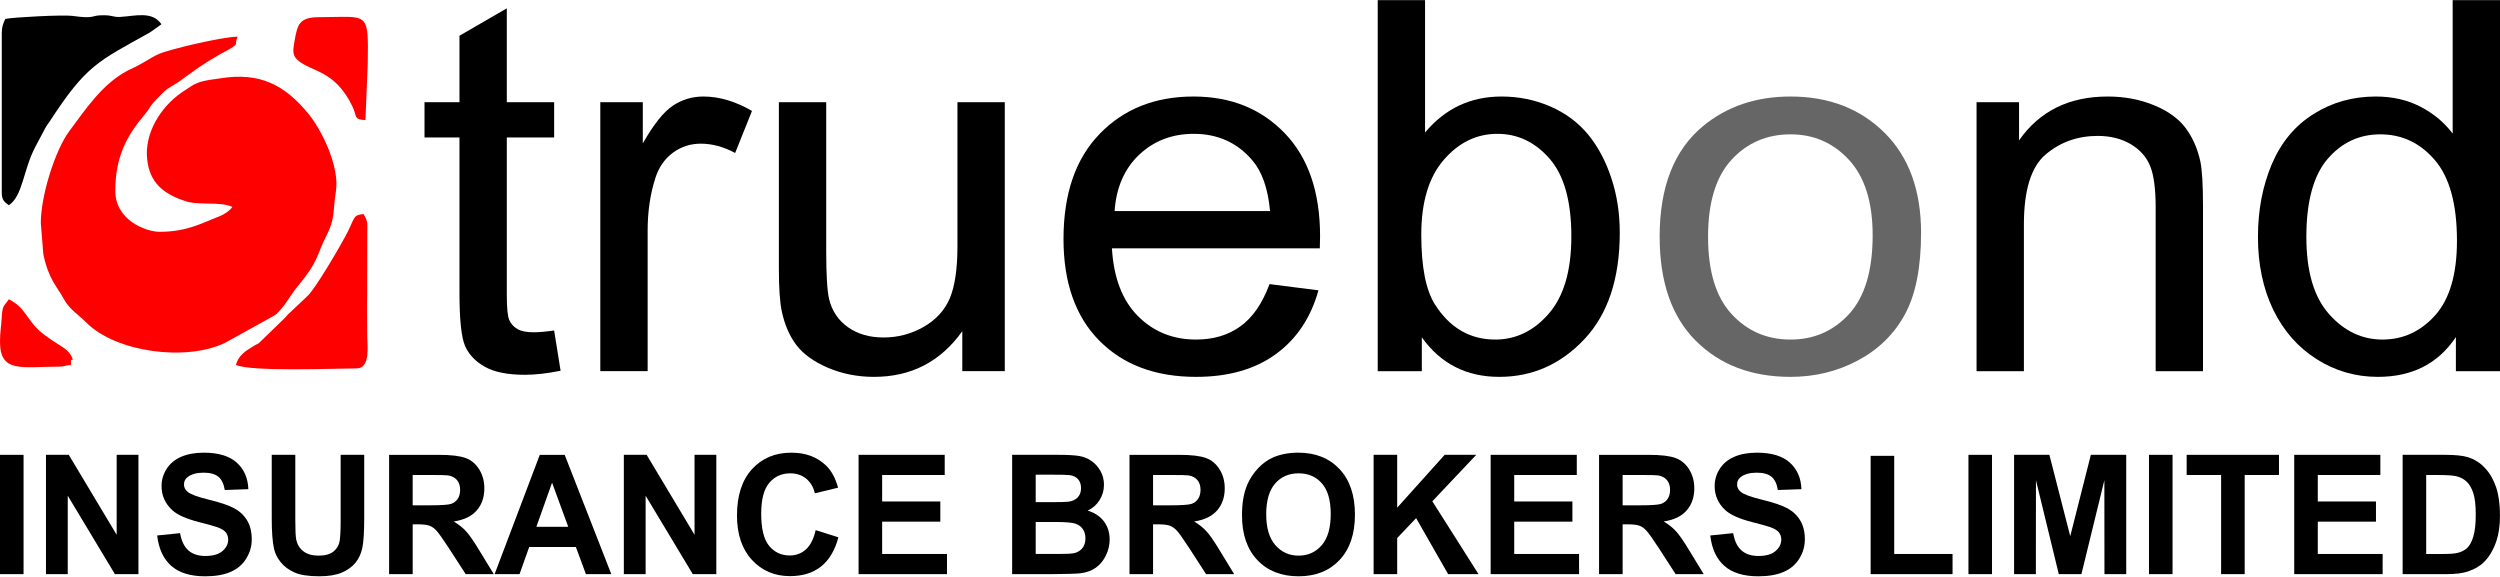
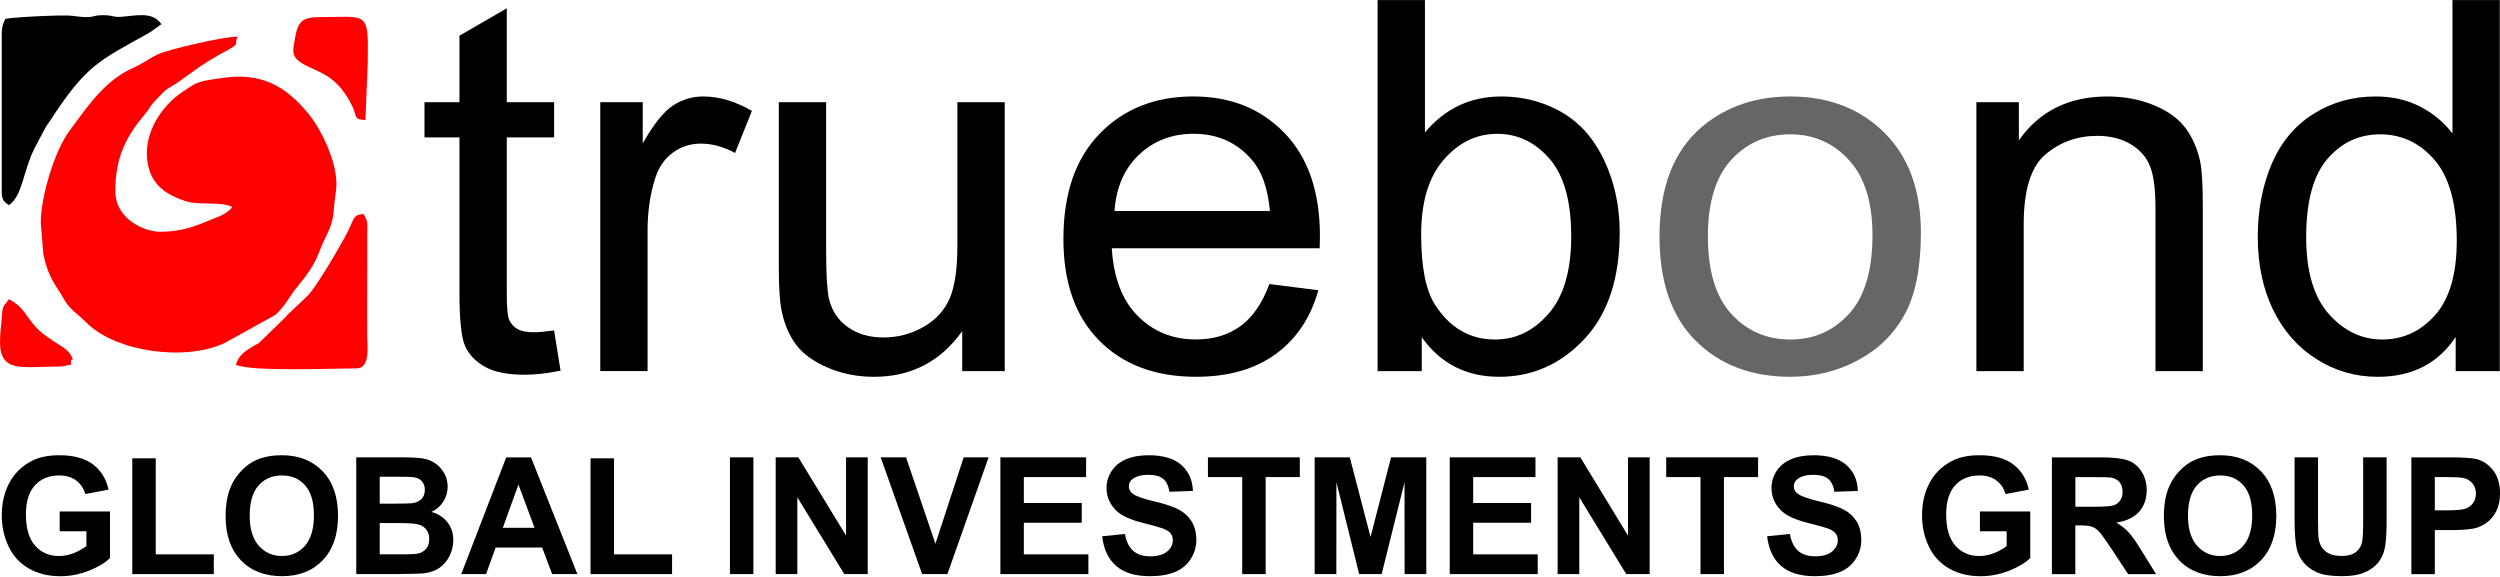
- <svg xmlns="http://www.w3.org/2000/svg" xml:space="preserve" width="4.697in" height="1.083in" version="1.1" style="shape-rendering:geometricPrecision; text-rendering:geometricPrecision; image-rendering:optimizeQuality; fill-rule:evenodd; clip-rule:evenodd" viewBox="0 0 4689.49 1080.76">
+ <svg xmlns="http://www.w3.org/2000/svg" xml:space="preserve" width="4.698in" height="1.083in" version="1.1" style="shape-rendering:geometricPrecision; text-rendering:geometricPrecision; image-rendering:optimizeQuality; fill-rule:evenodd; clip-rule:evenodd" viewBox="0 0 1026.18 236.48">
  <defs>
    <style type="text/css">
   
    .fil0 {fill:red}
    .fil1 {fill:black}
    .fil3 {fill:#666666;fill-rule:nonzero}
    .fil2 {fill:black;fill-rule:nonzero}
   
  </style>
  </defs>
  <g id="Layer_x0020_1">
-     <path class="fil0" d="M76.54 417.94l4.71 58.51c9.94,47.77 25.97,60.99 37.41,82.38 11.62,21.72 26.47,29.14 43.58,46.28 55.11,55.22 186.12,72.93 259.3,38.03l94.23 -52.19c6.65,-4.46 18.7,-19.89 23.16,-26.76 7.6,-11.7 11.85,-18.02 20.89,-29.02 38.99,-47.41 32.92,-54.75 52.7,-93.72 16.49,-32.5 11.39,-43.46 17.53,-82.45 7.5,-47.58 -27.48,-116.22 -50.5,-144.58 -46.11,-56.79 -93.15,-79.24 -165.42,-67.87 -22.39,3.53 -40.55,4.25 -57.23,15.98 -6.65,4.68 -9.34,5.94 -16.04,10.59 -39.45,27.39 -70,76 -64.87,124.98 4.68,44.61 30.41,65.17 71.21,78.77 26.62,8.87 65.98,0.2 88.72,11.11 -5.3,7.23 -14.9,13.99 -25.32,17.94 -31.64,12 -59.21,28.64 -111.11,28.64 -26.56,0 -83.19,-22.37 -83.19,-76.54 0,-62.78 20.19,-102.19 55.59,-144.07 13.12,-15.52 3.88,-10.1 28.4,-34.83 6.38,-6.44 8.74,-9.54 15.96,-13.99l18.46 -11.48c33.91,-24.47 42.26,-31.54 77.77,-52.01 5.8,-3.34 15.35,-7.94 21.43,-11.85 15.49,-9.95 4.23,-5.09 12,-21.28 -27.54,0 -126.94,23.41 -147.42,32.28 -12.43,5.38 -16.92,9.13 -27.92,15.34 -5.44,3.07 -9.97,5.54 -15.03,8.26 -6.3,3.38 -9.92,4.49 -15.75,7.55 -48.51,25.48 -79.58,73.36 -109.55,113.4 -27.16,36.29 -53.7,121.95 -53.7,172.58z" />
-     <path class="fil1" d="M9.98 35.26c-3.86,8.05 -6.66,14.56 -6.66,26.62l0 299.49c0,13.54 5.25,17.9 13.31,23.29 26.01,-17.42 26.72,-64.8 48.73,-107.67l19.57 -37c3.12,-5.66 4.76,-7.02 7.98,-11.98 68.93,-106.36 91.15,-113.08 186.39,-166.34 6.54,-3.66 16.29,-11.59 23.51,-16.42 -16.97,-25.34 -49.25,-15.41 -77.04,-13.78 -13.46,0.79 -13.39,-2.77 -29.47,-3.1 -28.89,-0.57 -14.26,7.61 -60.79,1.15 -16.71,-2.32 -111.88,2.56 -125.54,5.75z" />
-     <path class="fil0" d="M442.58 684.16c27.62,13.25 185.53,6.65 226.28,6.65 26.51,0 19.98,-42.84 19.97,-59.9 -0.02,-26.5 -0.57,-53.62 -0.09,-80.04l0.18 -113.05c0.19,-22.5 1.19,-21.52 -6.74,-36.51 -19.46,1.62 -16.47,6.1 -29.95,33.28 -10.2,20.57 -60.77,107.64 -75.72,120.61l-32.46 30.77c-5.65,5.55 -2.79,1.72 -8.1,8.54l-50.67 49.16c-5.03,2.83 -5.05,2.41 -10.77,5.86 -14.69,8.85 -27.3,17.31 -31.92,34.63z" />
-     <path class="fil0" d="M685.5 224.94l4.34 -106.98c1.46,-99.8 0.81,-86.02 -90.86,-86.02 -38.29,0 -41.17,13.96 -46.8,46.63 -2.42,14 -4.34,24.78 6.14,33.92 26.63,23.22 69.1,17.56 102.8,86.92 8.77,18.05 1.88,25.03 24.38,25.54z" />
-     <path class="fil0" d="M-0 640.9c0,59.19 41.33,46.59 109.81,46.59 11.47,0 12.88,-2.46 23.29,-3.33 0,-17.6 0.02,-4.96 3.33,-9.98 -3.77,-14.09 -15.67,-21.55 -27.64,-28.93 -9.74,-6 -27.29,-17.85 -34.88,-25.02 -26.24,-24.82 -25.89,-42.58 -57.28,-59.19 -9.04,13.49 -12.04,10.2 -13.3,33.29 -0.98,18.07 -3.34,27.38 -3.34,46.57z" />
-     <path class="fil2" d="M1039.45 619.68l12.11 75.49c-24.89,5.02 -47.25,7.61 -66.76,7.61 -32.12,0 -57,-4.86 -74.83,-14.74 -17.66,-9.88 -30.1,-22.68 -37.33,-38.72 -7.23,-16.04 -10.76,-49.74 -10.76,-101.09l0 -290.64 -65.58 0 0 -66.1 65.58 0 0 -124.75 88.79 -51.36 0 176.1 88.79 0 0 66.1 -88.79 0 0 295.5c0,24.46 1.51,40.18 4.7,47.14 3.03,6.97 8.07,12.47 15.14,16.69 7.06,4.05 17.15,6.15 30.27,6.15 9.76,0 22.7,-1.13 38.68,-3.4z" />
-     <path id="_1" class="fil2" d="M1126.05 695.98l0 -504.49 79.71 0 0 77.28c20.34,-35.81 39.18,-59.46 56.5,-70.8 17.32,-11.5 36.32,-17.18 57.01,-17.18 29.93,0 60.37,9.08 91.31,27.06l-31.61 78.9c-21.53,-11.67 -43.05,-17.5 -64.57,-17.5 -19.34,0 -36.66,5.67 -51.96,16.85 -15.3,11.18 -26.23,26.73 -32.79,46.66 -9.92,30.3 -14.8,63.51 -14.8,99.63l0 263.58 -88.79 0z" />
-     <path id="_2" class="fil2" d="M1805.07 695.98l0 -75.01c-40.69,57.19 -95.85,85.7 -165.64,85.7 -30.77,0 -59.53,-5.67 -86.26,-17.01 -26.74,-11.5 -46.58,-25.76 -59.53,-42.93 -12.95,-17.33 -22.03,-38.4 -27.25,-63.35 -3.53,-16.85 -5.38,-43.42 -5.38,-79.71l0 -312.19 88.79 0 0 279.14c0,44.55 1.85,74.69 5.38,90.08 5.55,22.52 17.32,40.01 35.48,52.81 17.99,12.8 40.19,19.28 66.76,19.28 26.57,0 51.46,-6.48 74.66,-19.6 23.21,-13.12 39.68,-31.1 49.44,-53.63 9.59,-22.52 14.46,-55.41 14.46,-98.34l0 -269.74 88.79 0 0 504.49 -79.71 0z" />
-     <path id="_3" class="fil2" d="M2381.35 532.68l91.81 11.66c-14.29,51.36 -41.03,91.37 -80.04,119.73 -39.01,28.35 -88.79,42.6 -149.49,42.6 -76.35,0 -136.88,-22.68 -181.62,-68.04 -44.73,-45.2 -67.09,-108.87 -67.09,-190.68 0,-84.57 22.53,-150.34 67.77,-197 45.23,-46.82 103.92,-70.15 176.06,-70.15 69.79,0 126.79,22.84 171.02,68.69 44.22,45.85 66.42,110.32 66.42,193.44 0,5.02 -0.17,12.64 -0.5,22.68l-389.96 0c3.36,55.24 19.51,97.69 48.77,127.01 29.09,29.32 65.58,44.07 109.14,44.07 32.45,0 60.2,-8.27 83.07,-24.79 23.04,-16.52 41.2,-42.93 54.65,-79.22zm-290.58 -137.06l291.59 0c-3.87,-42.45 -15.14,-74.2 -33.47,-95.42 -28.08,-32.89 -64.74,-49.41 -109.64,-49.41 -40.69,0 -74.83,13.12 -102.58,39.37 -27.58,26.24 -42.88,61.4 -45.91,105.47z" />
-     <path id="_4" class="fil2" d="M2667.05 695.98l-82.73 0 0 -695.98 88.79 0 0 248.36c37.5,-45.04 85.26,-67.56 143.44,-67.56 32.12,0 62.72,6.16 91.48,18.63 28.75,12.47 52.29,30.13 70.96,52.65 18.5,22.68 33.13,49.9 43.55,81.81 10.6,31.75 15.81,65.94 15.81,102.23 0,86.19 -22.2,152.93 -66.43,199.92 -44.39,47.14 -97.53,70.63 -159.58,70.63 -61.71,0 -110.14,-24.78 -145.29,-74.2l0 63.51zm-1.01 -255.97c0,60.27 8.58,103.85 25.56,130.74 27.91,43.91 65.58,65.94 113.17,65.94 38.84,0 72.31,-16.2 100.39,-48.6 28.25,-32.4 42.37,-80.68 42.37,-144.84 0,-65.77 -13.45,-114.22 -40.53,-145.48 -27.07,-31.27 -59.86,-46.98 -98.2,-46.98 -38.84,0 -72.31,16.2 -100.39,48.6 -28.25,32.4 -42.38,79.22 -42.38,140.62z" />
-     <path id="_5" class="fil2" d="M3707.61 695.98l0 -504.49 79.71 0 0 71.61c38.34,-54.92 93.83,-82.3 166.31,-82.3 31.62,0 60.54,5.51 86.94,16.37 26.4,10.85 46.24,25.27 59.36,42.93 13.12,17.66 22.37,38.72 27.58,63.02 3.2,15.88 4.88,43.58 4.88,83.11l0 309.76 -88.79 0 0 -306.52c0,-34.83 -3.36,-60.91 -10.26,-78.08 -6.89,-17.18 -19.17,-30.94 -36.65,-41.32 -17.49,-10.2 -38.17,-15.39 -61.71,-15.39 -37.67,0 -70.13,11.5 -97.53,34.67 -27.41,23 -41.03,66.91 -41.03,131.39l0 275.25 -88.79 0z" />
-     <path id="_6" class="fil2" d="M4606.75 695.98l0 -63.99c-33.13,49.74 -81.89,74.68 -146.3,74.68 -41.7,0 -80.04,-11.01 -114.85,-33.21 -34.98,-22.03 -62.05,-52.97 -81.39,-92.5 -19.17,-39.69 -28.76,-85.22 -28.76,-136.73 0,-50.22 8.75,-95.75 26.07,-136.74 17.49,-40.82 43.55,-72.26 78.36,-93.96 34.64,-21.87 73.65,-32.73 116.53,-32.73 31.61,0 59.69,6.48 84.25,19.28 24.55,12.8 44.56,29.65 60.04,50.22l0 -250.3 88.79 0 0 695.98 -82.73 0zm-280.49 -251.6c0,64.48 14.13,112.6 42.55,144.51 28.25,31.91 61.71,47.79 100.22,47.79 38.84,0 71.8,-15.23 99.04,-45.69 27.07,-30.46 40.69,-76.96 40.69,-139.49 0,-68.69 -13.79,-119.24 -41.54,-151.48 -27.58,-32.24 -61.71,-48.28 -102.24,-48.28 -39.52,0 -72.48,15.39 -99.04,46.33 -26.4,30.94 -39.68,79.71 -39.68,146.3z" />
-     <path id="_7" class="fil3" d="M3113.17 443.74c0,-93.15 26.91,-162.17 80.89,-207.05 44.9,-37.26 99.89,-55.89 164.63,-55.89 71.8,0 130.66,22.68 176.4,68.05 45.57,45.2 68.44,107.9 68.44,187.76 0,64.8 -10.09,115.67 -30.26,152.77 -20.18,37.1 -49.61,65.94 -88.29,86.51 -38.51,20.58 -80.71,30.78 -126.29,30.78 -73.32,0 -132.51,-22.52 -177.74,-67.72 -45.23,-45.2 -67.77,-110.33 -67.77,-195.22zm90.81 0.16c0,64.48 14.63,112.76 43.89,144.67 29.43,32.08 66.26,48.12 110.82,48.12 44.06,0 80.72,-16.04 110.14,-48.28 29.26,-32.24 43.89,-81.33 43.89,-147.27 0,-62.21 -14.79,-109.35 -44.22,-141.27 -29.43,-32.08 -66.09,-48.12 -109.81,-48.12 -44.56,0 -81.39,15.87 -110.82,47.79 -29.26,31.92 -43.89,80.03 -43.89,144.35z" />
-     <polygon class="fil2" points="-0,1076.7 -0,852.92 44.2,852.92 44.2,1076.7 " />
-     <polygon id="_1_0" class="fil2" points="86.23,1076.7 86.23,852.92 129.01,852.92 218.84,1002.89 218.84,852.92 259.69,852.92 259.69,1076.7 215.54,1076.7 127.08,929.6 127.08,1076.7 " />
-     <path id="_2_1" class="fil2" d="M294.8 1004.19l42.99 -4.37c2.59,14.74 7.77,25.52 15.65,32.45 7.88,6.93 18.5,10.37 31.86,10.37 14.13,0 24.8,-3.07 31.96,-9.22 7.17,-6.15 10.77,-13.34 10.77,-21.57 0,-5.31 -1.52,-9.79 -4.52,-13.54 -3,-3.7 -8.28,-6.93 -15.8,-9.64 -5.13,-1.87 -16.81,-5.1 -35.11,-9.79 -23.53,-6.04 -40.04,-13.44 -49.54,-22.24 -13.36,-12.35 -20.02,-27.4 -20.02,-45.16 0,-11.41 3.15,-22.14 9.4,-32.08 6.3,-9.95 15.34,-17.5 27.18,-22.71 11.84,-5.21 26.07,-7.81 42.84,-7.81 27.28,0 47.86,6.2 61.63,18.65 13.82,12.45 21.04,29.01 21.75,49.8l-44.2 1.56c-1.88,-11.56 -5.9,-19.84 -12.04,-24.9 -6.15,-5.05 -15.4,-7.6 -27.69,-7.6 -12.7,0 -22.66,2.71 -29.83,8.12 -4.62,3.49 -6.96,8.12 -6.96,13.96 0,5.31 2.18,9.85 6.55,13.6 5.54,4.84 19,9.85 40.39,15.05 21.39,5.16 37.2,10.57 47.41,16.09 10.27,5.57 18.29,13.13 24.08,22.76 5.79,9.64 8.69,21.51 8.69,35.63 0,12.81 -3.46,24.84 -10.42,36.05 -6.96,11.2 -16.77,19.53 -29.47,24.95 -12.7,5.47 -28.55,8.18 -47.51,8.18 -27.59,0 -48.77,-6.51 -63.56,-19.58 -14.79,-13.03 -23.57,-32.04 -26.47,-56.99z" />
-     <path id="_3_2" class="fil2" d="M509.73 852.92l44.2 0 0 121.26c0,19.27 0.56,31.72 1.63,37.4 1.88,9.17 6.3,16.56 13.31,22.08 7.06,5.57 16.66,8.34 28.86,8.34 12.35,0 21.7,-2.61 28,-7.87 6.3,-5.26 10.06,-11.67 11.33,-19.33 1.27,-7.66 1.93,-20.31 1.93,-38.02l0 -123.87 44.21 0 0 117.67c0,26.88 -1.17,45.89 -3.56,56.98 -2.39,11.1 -6.76,20.47 -13.16,28.13 -6.35,7.66 -14.89,13.7 -25.56,18.23 -10.72,4.53 -24.64,6.82 -41.87,6.82 -20.78,0 -36.53,-2.45 -47.25,-7.4 -10.72,-4.95 -19.2,-11.35 -25.45,-19.27 -6.25,-7.92 -10.32,-16.15 -12.3,-24.84 -2.9,-12.82 -4.32,-31.78 -4.32,-56.83l0 -119.49z" />
-     <path id="_4_3" class="fil2" d="M729.89 1076.7l0 -223.77 92.83 0c23.32,0 40.29,2.03 50.86,6.04 10.62,4.01 19.05,11.15 25.41,21.41 6.35,10.32 9.55,22.03 9.55,35.27 0,16.82 -4.77,30.68 -14.37,41.62 -9.61,10.94 -23.93,17.81 -43.04,20.68 9.5,5.68 17.33,11.93 23.48,18.75 6.2,6.83 14.53,18.96 25,36.36l26.62 43.65 -52.69 0 -31.6 -48.86c-11.33,-17.35 -19.11,-28.29 -23.32,-32.82 -4.17,-4.48 -8.59,-7.61 -13.26,-9.27 -4.72,-1.67 -12.14,-2.5 -22.31,-2.5l-8.94 0 0 93.45 -44.2 0zm44.2 -129.08l32.62 0c21.14,0 34.3,-0.94 39.58,-2.76 5.24,-1.82 9.4,-5 12.35,-9.48 3,-4.48 4.47,-10.1 4.47,-16.83 0,-7.55 -1.98,-13.6 -5.89,-18.28 -3.91,-4.63 -9.45,-7.55 -16.57,-8.75 -3.61,-0.52 -14.33,-0.78 -32.16,-0.78l-34.4 0 0 56.88z" />
-     <path id="_5_4" class="fil2" d="M1146.68 1076.7l-47.61 0 -18.85 -50.94 -87.54 0 -18.14 50.94 -46.75 0 84.75 -223.77 46.7 0 87.44 223.77zm-80.78 -88.76l-30.33 -82.82 -29.47 82.82 59.8 0z" />
-     <polygon id="_6_5" class="fil2" points="1170.2,1076.7 1170.2,852.92 1212.99,852.92 1302.81,1002.89 1302.81,852.92 1343.67,852.92 1343.67,1076.7 1299.52,1076.7 1211.05,929.6 1211.05,1076.7 " />
-     <path id="_7_6" class="fil2" d="M1529.99 994.19l42.68 13.44c-6.56,24.64 -17.48,42.92 -32.72,54.9 -15.25,11.93 -34.55,17.92 -57.98,17.92 -29.01,0 -52.84,-10.16 -71.54,-30.47 -18.65,-20.31 -28,-48.08 -28,-83.34 0,-37.24 9.4,-66.2 28.15,-86.83 18.75,-20.63 43.44,-30.94 74.03,-30.94 26.73,0 48.42,8.13 65.09,24.33 9.96,9.58 17.38,23.33 22.36,41.3l-43.6 10.63c-2.59,-11.56 -7.97,-20.73 -16.15,-27.45 -8.23,-6.72 -18.19,-10.05 -29.88,-10.05 -16.2,0 -29.37,5.93 -39.43,17.86 -10.11,11.88 -15.14,31.15 -15.14,57.82 0,28.23 4.98,48.39 14.88,60.37 9.96,12.03 22.87,18.02 38.77,18.02 11.74,0 21.84,-3.8 30.28,-11.46 8.43,-7.66 14.53,-19.64 18.19,-36.05z" />
-     <polygon id="_8" class="fil2" points="1610.52,1076.7 1610.52,852.92 1772.09,852.92 1772.09,890.74 1654.72,890.74 1654.72,940.43 1763.86,940.43 1763.86,978.25 1654.72,978.25 1654.72,1038.88 1776.36,1038.88 1776.36,1076.7 " />
-     <path id="_9" class="fil2" d="M1898.56 852.92l87.29 0c17.33,0 30.19,0.73 38.67,2.19 8.54,1.51 16.11,4.58 22.82,9.22 6.71,4.68 12.3,10.88 16.77,18.65 4.47,7.76 6.71,16.51 6.71,26.15 0,10.42 -2.74,20.06 -8.23,28.75 -5.49,8.75 -12.95,15.26 -22.36,19.64 13.26,4.01 23.42,10.78 30.59,20.37 7.11,9.59 10.67,20.83 10.67,33.8 0,10.21 -2.29,20.11 -6.91,29.74 -4.62,9.64 -10.92,17.34 -18.95,23.13 -7.98,5.73 -17.83,9.27 -29.57,10.63 -7.32,0.78 -25.05,1.3 -53.15,1.51l-74.33 0 0 -223.77zm44.2 37.19l0 51.57 28.86 0c17.12,0 27.79,-0.26 31.96,-0.78 7.51,-0.88 13.46,-3.54 17.78,-7.97 4.32,-4.43 6.45,-10.21 6.45,-17.4 0,-6.93 -1.88,-12.5 -5.59,-16.83 -3.71,-4.32 -9.25,-6.93 -16.57,-7.81 -4.37,-0.52 -16.92,-0.78 -37.6,-0.78l-25.3 0zm0 88.76l0 60 40.85 0c15.85,0 25.97,-0.47 30.24,-1.35 6.56,-1.25 11.89,-4.22 16,-8.96 4.12,-4.79 6.2,-11.1 6.2,-19.06 0,-6.77 -1.57,-12.45 -4.78,-17.14 -3.15,-4.68 -7.77,-8.12 -13.77,-10.26 -5.99,-2.14 -19.05,-3.23 -39.12,-3.23l-35.62 0z" />
-     <path id="_10" class="fil2" d="M2118.72 1076.7l0 -223.77 92.83 0c23.32,0 40.29,2.03 50.86,6.04 10.62,4.01 19.05,11.15 25.41,21.41 6.35,10.32 9.55,22.03 9.55,35.27 0,16.82 -4.77,30.68 -14.38,41.62 -9.6,10.94 -23.93,17.81 -43.04,20.68 9.5,5.68 17.33,11.93 23.47,18.75 6.2,6.83 14.53,18.96 25,36.36l26.62 43.65 -52.69 0 -31.6 -48.86c-11.34,-17.35 -19.11,-28.29 -23.32,-32.82 -4.17,-4.48 -8.59,-7.61 -13.26,-9.27 -4.73,-1.67 -12.14,-2.5 -22.31,-2.5l-8.94 0 0 93.45 -44.2 0zm44.2 -129.08l32.62 0c21.14,0 34.3,-0.94 39.58,-2.76 5.23,-1.82 9.4,-5 12.35,-9.48 2.99,-4.48 4.47,-10.1 4.47,-16.83 0,-7.55 -1.98,-13.6 -5.89,-18.28 -3.91,-4.63 -9.45,-7.55 -16.57,-8.75 -3.61,-0.52 -14.33,-0.78 -32.16,-0.78l-34.4 0 0 56.88z" />
-     <path id="_11" class="fil2" d="M2329.73 966.16c0,-22.82 3.35,-41.98 10.01,-57.5 4.93,-11.41 11.74,-21.67 20.32,-30.73 8.59,-9.06 17.99,-15.78 28.2,-20.21 13.62,-5.88 29.32,-8.86 47.1,-8.86 32.22,0 57.93,10.26 77.28,30.74 19.31,20.52 28.96,49.02 28.96,85.53 0,36.2 -9.61,64.54 -28.76,84.96 -19.15,20.47 -44.81,30.68 -76.88,30.68 -32.46,0 -58.33,-10.16 -77.48,-30.53 -19.16,-20.31 -28.76,-48.34 -28.76,-84.07zm45.42 -1.51c0,25.37 5.74,44.59 17.18,57.71 11.43,13.08 25.96,19.64 43.54,19.64 17.63,0 32.06,-6.51 43.39,-19.48 11.28,-13.02 16.92,-32.5 16.92,-58.5 0,-25.68 -5.49,-44.85 -16.51,-57.45 -10.98,-12.66 -25.56,-18.96 -43.8,-18.96 -18.19,0 -32.87,6.41 -44,19.17 -11.13,12.81 -16.72,32.09 -16.72,57.87z" />
-     <polygon id="_12" class="fil2" points="2576.62,1076.7 2576.62,852.92 2620.83,852.92 2620.83,952.05 2709.89,852.92 2769.14,852.92 2686.77,940.07 2773.41,1076.7 2716.4,1076.7 2656.34,971.64 2620.83,1009.03 2620.83,1076.7 " />
-     <polygon id="_13" class="fil2" points="2796.17,1076.7 2796.17,852.92 2957.74,852.92 2957.74,890.74 2840.37,890.74 2840.37,940.43 2949.51,940.43 2949.51,978.25 2840.37,978.25 2840.37,1038.88 2962.01,1038.88 2962.01,1076.7 " />
-     <path id="_14" class="fil2" d="M2999.51 1076.7l0 -223.77 92.83 0c23.32,0 40.29,2.03 50.86,6.04 10.62,4.01 19.05,11.15 25.41,21.41 6.35,10.32 9.55,22.03 9.55,35.27 0,16.82 -4.77,30.68 -14.38,41.62 -9.6,10.94 -23.93,17.81 -43.04,20.68 9.5,5.68 17.33,11.93 23.48,18.75 6.2,6.83 14.53,18.96 25,36.36l26.62 43.65 -52.69 0 -31.6 -48.86c-11.34,-17.35 -19.11,-28.29 -23.32,-32.82 -4.17,-4.48 -8.59,-7.61 -13.26,-9.27 -4.73,-1.67 -12.14,-2.5 -22.31,-2.5l-8.94 0 0 93.45 -44.2 0zm44.2 -129.08l32.62 0c21.14,0 34.3,-0.94 39.58,-2.76 5.23,-1.82 9.4,-5 12.35,-9.48 3,-4.48 4.47,-10.1 4.47,-16.83 0,-7.55 -1.98,-13.6 -5.89,-18.28 -3.91,-4.63 -9.45,-7.55 -16.57,-8.75 -3.61,-0.52 -14.33,-0.78 -32.16,-0.78l-34.4 0 0 56.88z" />
-     <path id="_15" class="fil2" d="M3208.09 1004.19l42.98 -4.37c2.59,14.74 7.78,25.52 15.65,32.45 7.88,6.93 18.5,10.37 31.86,10.37 14.13,0 24.79,-3.07 31.96,-9.22 7.17,-6.15 10.77,-13.34 10.77,-21.57 0,-5.31 -1.52,-9.79 -4.52,-13.54 -2.99,-3.7 -8.28,-6.93 -15.8,-9.64 -5.13,-1.87 -16.82,-5.1 -35.11,-9.79 -23.52,-6.04 -40.03,-13.44 -49.53,-22.24 -13.37,-12.35 -20.02,-27.4 -20.02,-45.16 0,-11.41 3.15,-22.14 9.4,-32.08 6.3,-9.95 15.34,-17.5 27.18,-22.71 11.84,-5.21 26.07,-7.81 42.83,-7.81 27.28,0 47.86,6.2 61.63,18.65 13.82,12.45 21.04,29.01 21.75,49.8l-44.2 1.56c-1.88,-11.56 -5.9,-19.84 -12.04,-24.9 -6.15,-5.05 -15.4,-7.6 -27.69,-7.6 -12.7,0 -22.66,2.71 -29.83,8.12 -4.62,3.49 -6.96,8.12 -6.96,13.96 0,5.31 2.19,9.85 6.56,13.6 5.54,4.84 19,9.85 40.39,15.05 21.39,5.16 37.2,10.57 47.4,16.09 10.27,5.57 18.3,13.13 24.09,22.76 5.79,9.64 8.69,21.51 8.69,35.63 0,12.81 -3.46,24.84 -10.42,36.05 -6.96,11.2 -16.77,19.53 -29.47,24.95 -12.7,5.47 -28.55,8.18 -47.51,8.18 -27.59,0 -48.78,-6.51 -63.56,-19.58 -14.79,-13.03 -23.57,-32.04 -26.47,-56.99z" />
-     <polygon id="_16" class="fil2" points="3508.93,1076.7 3508.93,854.8 3553.14,854.8 3553.14,1038.88 3662.58,1038.88 3662.58,1076.7 " />
-     <polygon id="_17" class="fil2" points="3692.41,1076.7 3692.41,852.92 3736.61,852.92 3736.61,1076.7 " />
-     <polygon id="_18" class="fil2" points="3778.02,1076.7 3778.02,852.92 3844.23,852.92 3883.35,1005.54 3922.02,852.92 3988.37,852.92 3988.37,1076.7 3947.52,1076.7 3947.37,900.53 3904.34,1076.7 3861.86,1076.7 3819.03,900.53 3818.87,1076.7 " />
-     <polygon id="_19" class="fil2" points="4031.05,1076.7 4031.05,852.92 4075.26,852.92 4075.26,1076.7 " />
-     <polygon id="_20" class="fil2" points="4166.36,1076.7 4166.36,890.74 4101.73,890.74 4101.73,852.92 4274.89,852.92 4274.89,890.74 4210.57,890.74 4210.57,1076.7 " />
-     <polygon id="_21" class="fil2" points="4303.5,1076.7 4303.5,852.92 4465.07,852.92 4465.07,890.74 4347.7,890.74 4347.7,940.43 4456.84,940.43 4456.84,978.25 4347.7,978.25 4347.7,1038.88 4469.34,1038.88 4469.34,1076.7 " />
-     <path id="_22" class="fil2" d="M4506.84 852.92l80.38 0c18.14,0 31.96,1.41 41.47,4.27 12.75,3.86 23.73,10.73 32.82,20.63 9.14,9.85 16.06,21.93 20.83,36.25 4.72,14.27 7.11,31.93 7.11,52.87 0,18.44 -2.24,34.27 -6.71,47.61 -5.44,16.3 -13.21,29.48 -23.32,39.54 -7.62,7.66 -17.94,13.6 -30.89,17.87 -9.71,3.18 -22.66,4.74 -38.92,4.74l-82.77 0 0 -223.77zm44.2 37.82l0 148.14 32.77 0c12.25,0 21.09,-0.73 26.52,-2.13 7.17,-1.82 13.06,-4.95 17.73,-9.32 4.72,-4.38 8.54,-11.57 11.48,-21.57 3,-10 4.47,-23.7 4.47,-40.99 0,-17.29 -1.47,-30.52 -4.47,-39.79 -2.95,-9.28 -7.11,-16.46 -12.45,-21.67 -5.34,-5.16 -12.1,-8.7 -20.33,-10.52 -6.1,-1.41 -18.14,-2.13 -36.02,-2.13l-19.71 0z" />
+     <path class="fil0" d="M16.75 91.45l1.03 12.8c2.17,10.45 5.68,13.35 8.19,18.03 2.54,4.75 5.79,6.38 9.53,10.13 12.06,12.08 40.72,15.96 56.74,8.32l20.62 -11.42c1.46,-0.98 4.09,-4.35 5.07,-5.86 1.66,-2.56 2.59,-3.94 4.57,-6.35 8.53,-10.37 7.2,-11.98 11.53,-20.51 3.61,-7.11 2.49,-9.51 3.84,-18.04 1.64,-10.41 -6.01,-25.43 -11.05,-31.64 -10.09,-12.43 -20.38,-17.34 -36.2,-14.85 -4.9,0.77 -8.87,0.93 -12.52,3.5 -1.46,1.02 -2.04,1.3 -3.51,2.32 -8.63,5.99 -15.32,16.63 -14.19,27.35 1.02,9.76 6.65,14.26 15.58,17.23 5.82,1.94 14.44,0.04 19.41,2.43 -1.16,1.58 -3.26,3.06 -5.54,3.93 -6.92,2.63 -12.96,6.27 -24.31,6.27 -5.81,0 -18.2,-4.9 -18.2,-16.75 0,-13.74 4.42,-22.36 12.16,-31.52 2.87,-3.4 0.85,-2.21 6.21,-7.62 1.4,-1.41 1.91,-2.09 3.49,-3.06l4.04 -2.51c7.42,-5.36 9.25,-6.9 17.02,-11.38 1.27,-0.73 3.36,-1.74 4.69,-2.59 3.39,-2.18 0.92,-1.11 2.62,-4.66 -6.03,0 -27.78,5.12 -32.26,7.06 -2.72,1.18 -3.7,2 -6.11,3.36 -1.19,0.67 -2.18,1.21 -3.29,1.81 -1.38,0.74 -2.17,0.98 -3.45,1.65 -10.61,5.57 -17.41,16.05 -23.97,24.81 -5.94,7.94 -11.75,26.68 -11.75,37.76z" />
+     <path class="fil1" d="M2.18 7.72c-0.85,1.76 -1.46,3.19 -1.46,5.82l0 65.53c0,2.96 1.15,3.92 2.91,5.1 5.69,-3.81 5.85,-14.18 10.66,-23.56l4.28 -8.1c0.68,-1.24 1.04,-1.54 1.75,-2.62 15.08,-23.27 19.94,-24.74 40.78,-36.4 1.43,-0.8 3.56,-2.54 5.14,-3.59 -3.71,-5.54 -10.78,-3.37 -16.86,-3.02 -2.94,0.17 -2.93,-0.61 -6.45,-0.68 -6.32,-0.13 -3.12,1.66 -13.3,0.25 -3.66,-0.51 -24.48,0.56 -27.47,1.26z" />
+     <path class="fil0" d="M96.84 149.7c6.04,2.9 40.6,1.46 49.51,1.46 5.8,0 4.37,-9.37 4.37,-13.11 -0,-5.8 -0.12,-11.73 -0.02,-17.51l0.04 -24.74c0.04,-4.92 0.26,-4.71 -1.48,-7.99 -4.26,0.35 -3.6,1.33 -6.55,7.28 -2.23,4.5 -13.3,23.55 -16.57,26.39l-7.1 6.73c-1.24,1.21 -0.61,0.38 -1.77,1.87l-11.09 10.76c-1.1,0.62 -1.11,0.53 -2.36,1.28 -3.21,1.94 -5.97,3.79 -6.98,7.58z" />
+     <path class="fil0" d="M149.99 49.22l0.95 -23.41c0.32,-21.84 0.18,-18.82 -19.88,-18.82 -8.38,0 -9.01,3.05 -10.24,10.2 -0.53,3.06 -0.95,5.42 1.34,7.42 5.83,5.08 15.12,3.84 22.49,19.02 1.92,3.95 0.41,5.48 5.34,5.59z" />
+     <path class="fil0" d="M-0 140.23c0,12.95 9.04,10.19 24.03,10.19 2.51,0 2.82,-0.54 5.1,-0.73 0,-3.85 0.01,-1.09 0.73,-2.18 -0.82,-3.08 -3.43,-4.72 -6.05,-6.33 -2.13,-1.31 -5.97,-3.91 -7.63,-5.47 -5.74,-5.43 -5.66,-9.32 -12.53,-12.95 -1.98,2.95 -2.63,2.23 -2.91,7.28 -0.21,3.95 -0.73,5.99 -0.73,10.19z" />
+     <path class="fil2" d="M227.44 135.59l2.65 16.52c-5.45,1.1 -10.34,1.67 -14.61,1.67 -7.03,0 -12.47,-1.06 -16.37,-3.23 -3.86,-2.16 -6.59,-4.96 -8.17,-8.47 -1.58,-3.51 -2.35,-10.88 -2.35,-22.12l0 -63.59 -14.35 0 0 -14.46 14.35 0 0 -27.3 19.43 -11.24 0 38.53 19.43 0 0 14.46 -19.43 0 0 64.66c0,5.35 0.33,8.79 1.03,10.32 0.66,1.52 1.77,2.73 3.31,3.65 1.55,0.89 3.75,1.35 6.62,1.35 2.13,0 4.97,-0.25 8.46,-0.74z" />
+     <path id="_1" class="fil2" d="M246.39 152.29l0 -110.39 17.44 0 0 16.91c4.45,-7.83 8.57,-13.01 12.36,-15.49 3.79,-2.52 7.95,-3.76 12.47,-3.76 6.55,0 13.21,1.99 19.98,5.92l-6.92 17.26c-4.71,-2.55 -9.42,-3.83 -14.13,-3.83 -4.23,0 -8.02,1.24 -11.37,3.69 -3.35,2.45 -5.74,5.85 -7.17,10.21 -2.17,6.63 -3.24,13.9 -3.24,21.8l0 57.67 -19.43 0z" />
+     <path id="_2" class="fil2" d="M394.96 152.29l0 -16.41c-8.9,12.51 -20.97,18.75 -36.24,18.75 -6.73,0 -13.02,-1.24 -18.87,-3.72 -5.85,-2.52 -10.19,-5.64 -13.03,-9.39 -2.83,-3.79 -4.82,-8.4 -5.96,-13.86 -0.77,-3.69 -1.18,-9.5 -1.18,-17.44l0 -68.31 19.43 0 0 61.08c0,9.75 0.41,16.34 1.18,19.71 1.21,4.93 3.79,8.76 7.76,11.56 3.94,2.8 8.79,4.22 14.61,4.22 5.81,0 11.26,-1.42 16.34,-4.29 5.08,-2.87 8.68,-6.81 10.82,-11.73 2.1,-4.93 3.16,-12.12 3.16,-21.52l0 -59.02 19.43 0 0 110.39 -17.44 0z" />
+     <path id="_3" class="fil2" d="M521.05 116.55l20.09 2.55c-3.13,11.24 -8.98,19.99 -17.51,26.2 -8.54,6.2 -19.43,9.32 -32.71,9.32 -16.71,0 -29.95,-4.96 -39.74,-14.89 -9.79,-9.89 -14.68,-23.82 -14.68,-41.72 0,-18.5 4.93,-32.9 14.83,-43.11 9.9,-10.25 22.74,-15.35 38.52,-15.35 15.27,0 27.74,5 37.42,15.03 9.68,10.03 14.53,24.14 14.53,42.33 0,1.1 -0.04,2.76 -0.11,4.96l-85.33 0c0.74,12.09 4.27,21.37 10.67,27.79 6.37,6.42 14.35,9.64 23.88,9.64 7.1,0 13.17,-1.81 18.18,-5.42 5.04,-3.62 9.01,-9.39 11.96,-17.33zm-63.58 -29.99l63.8 0c-0.85,-9.29 -3.31,-16.24 -7.32,-20.88 -6.14,-7.2 -14.16,-10.81 -23.99,-10.81 -8.9,0 -16.37,2.87 -22.44,8.61 -6.03,5.74 -9.38,13.43 -10.04,23.08z" />
+     <path id="_4" class="fil2" d="M583.57 152.29l-18.1 0 0 -152.29 19.43 0 0 54.34c8.21,-9.85 18.65,-14.78 31.39,-14.78 7.03,0 13.72,1.35 20.02,4.08 6.29,2.73 11.44,6.59 15.53,11.52 4.05,4.96 7.25,10.92 9.53,17.9 2.32,6.95 3.46,14.43 3.46,22.37 0,18.86 -4.86,33.46 -14.53,43.74 -9.71,10.32 -21.34,15.45 -34.92,15.45 -13.5,0 -24.1,-5.42 -31.79,-16.23l0 13.9zm-0.22 -56.01c0,13.19 1.88,22.72 5.59,28.61 6.11,9.61 14.35,14.43 24.76,14.43 8.5,0 15.82,-3.54 21.97,-10.63 6.18,-7.09 9.27,-17.65 9.27,-31.69 0,-14.39 -2.94,-24.99 -8.87,-31.83 -5.92,-6.84 -13.1,-10.28 -21.49,-10.28 -8.5,0 -15.82,3.54 -21.97,10.63 -6.18,7.09 -9.27,17.33 -9.27,30.77z" />
+     <path id="_5" class="fil2" d="M811.25 152.29l0 -110.39 17.44 0 0 15.67c8.39,-12.02 20.53,-18.01 36.39,-18.01 6.92,0 13.25,1.21 19.02,3.58 5.78,2.37 10.12,5.53 12.99,9.39 2.87,3.86 4.89,8.47 6.03,13.79 0.7,3.47 1.07,9.54 1.07,18.19l0 67.78 -19.43 0 0 -67.07c0,-7.62 -0.74,-13.33 -2.25,-17.09 -1.51,-3.76 -4.19,-6.77 -8.02,-9.04 -3.83,-2.23 -8.35,-3.37 -13.5,-3.37 -8.24,0 -15.34,2.52 -21.34,7.59 -6,5.03 -8.98,14.64 -8.98,28.75l0 60.23 -19.43 0z" />
+     <path id="_6" class="fil2" d="M1007.99 152.29l0 -14c-7.25,10.88 -17.92,16.34 -32.01,16.34 -9.12,0 -17.51,-2.41 -25.13,-7.27 -7.65,-4.82 -13.58,-11.59 -17.81,-20.24 -4.19,-8.68 -6.29,-18.65 -6.29,-29.92 0,-10.99 1.91,-20.95 5.7,-29.92 3.83,-8.93 9.53,-15.81 17.15,-20.56 7.58,-4.79 16.12,-7.16 25.5,-7.16 6.92,0 13.06,1.42 18.43,4.22 5.37,2.8 9.75,6.49 13.14,10.99l0 -54.77 19.43 0 0 152.29 -18.1 0zm-61.37 -55.05c0,14.11 3.09,24.64 9.31,31.62 6.18,6.98 13.5,10.46 21.93,10.46 8.5,0 15.71,-3.33 21.67,-10 5.92,-6.66 8.9,-16.84 8.9,-30.52 0,-15.03 -3.02,-26.09 -9.09,-33.14 -6.03,-7.05 -13.5,-10.56 -22.37,-10.56 -8.65,0 -15.86,3.37 -21.67,10.14 -5.78,6.77 -8.68,17.44 -8.68,32.01z" />
+     <path id="_7" class="fil3" d="M681.18 97.09c0,-20.38 5.89,-35.48 17.7,-45.3 9.82,-8.15 21.86,-12.23 36.02,-12.23 15.71,0 28.59,4.96 38.6,14.89 9.97,9.89 14.97,23.61 14.97,41.08 0,14.18 -2.21,25.31 -6.62,33.43 -4.42,8.12 -10.85,14.43 -19.32,18.93 -8.43,4.5 -17.66,6.73 -27.63,6.73 -16.04,0 -28.99,-4.93 -38.89,-14.82 -9.9,-9.89 -14.83,-24.14 -14.83,-42.72zm19.87 0.04c0,14.11 3.2,24.67 9.6,31.66 6.44,7.02 14.5,10.53 24.25,10.53 9.64,0 17.66,-3.51 24.1,-10.56 6.4,-7.05 9.6,-17.79 9.6,-32.22 0,-13.61 -3.24,-23.93 -9.68,-30.91 -6.44,-7.02 -14.46,-10.53 -24.03,-10.53 -9.75,0 -17.81,3.47 -24.25,10.46 -6.4,6.98 -9.6,17.51 -9.6,31.58z" />
+     <path class="fil2" d="M24.5 218.01l0 -8.1 20.65 0 0 19.12c-2,1.97 -4.91,3.7 -8.73,5.21 -3.81,1.49 -7.67,2.24 -11.59,2.24 -4.97,0 -9.3,-1.05 -12.99,-3.16 -3.68,-2.11 -6.46,-5.13 -8.32,-9.05 -1.86,-3.91 -2.79,-8.19 -2.79,-12.79 0,-5 1.04,-9.44 3.11,-13.33 2.08,-3.88 5.11,-6.87 9.11,-8.94 3.05,-1.6 6.84,-2.39 11.38,-2.39 5.9,0 10.51,1.25 13.83,3.75 3.31,2.51 5.44,5.96 6.4,10.37l-9.56 1.81c-0.66,-2.35 -1.92,-4.22 -3.77,-5.59 -1.84,-1.36 -4.14,-2.04 -6.9,-2.04 -4.18,0 -7.51,1.34 -9.98,4.03 -2.47,2.69 -3.71,6.67 -3.71,11.95 0,5.7 1.25,9.97 3.75,12.82 2.51,2.84 5.79,4.27 9.85,4.27 2,0 4.02,-0.4 6.03,-1.19 2.03,-0.79 3.75,-1.76 5.2,-2.9l0 -6.08 -10.96 0z" />
+     <polygon id="_1_4772" class="fil2" points="54.3,235.61 54.3,188.09 63.93,188.09 63.93,227.51 87.76,227.51 87.76,235.61 " />
+     <path id="_2_4773" class="fil2" d="M92.6 211.94c0,-4.88 0.73,-8.99 2.18,-12.31 1.07,-2.44 2.56,-4.64 4.43,-6.58 1.87,-1.94 3.92,-3.38 6.14,-4.33 2.97,-1.26 6.39,-1.9 10.26,-1.9 7.02,0 12.62,2.2 16.83,6.58 4.21,4.39 6.31,10.5 6.31,18.31 0,7.75 -2.09,13.82 -6.26,18.19 -4.17,4.38 -9.76,6.57 -16.74,6.57 -7.07,0 -12.7,-2.17 -16.88,-6.54 -4.17,-4.35 -6.26,-10.35 -6.26,-18zm9.89 -0.32c0,5.43 1.25,9.55 3.74,12.36 2.49,2.8 5.66,4.2 9.48,4.2 3.84,0 6.98,-1.39 9.45,-4.17 2.46,-2.79 3.69,-6.96 3.69,-12.53 0,-5.5 -1.2,-9.6 -3.6,-12.3 -2.39,-2.71 -5.57,-4.06 -9.54,-4.06 -3.96,0 -7.16,1.37 -9.58,4.1 -2.42,2.74 -3.64,6.87 -3.64,12.39z" />
+     <path id="_3_4774" class="fil2" d="M146.24 187.69l19.01 0c3.77,0 6.57,0.16 8.42,0.47 1.86,0.32 3.51,0.98 4.97,1.97 1.46,1 2.68,2.33 3.65,3.99 0.97,1.66 1.46,3.54 1.46,5.6 0,2.23 -0.6,4.29 -1.79,6.16 -1.2,1.87 -2.82,3.27 -4.87,4.2 2.89,0.86 5.1,2.31 6.66,4.36 1.55,2.05 2.32,4.46 2.32,7.24 0,2.19 -0.5,4.31 -1.5,6.37 -1.01,2.06 -2.38,3.71 -4.13,4.95 -1.74,1.23 -3.88,1.99 -6.44,2.28 -1.59,0.17 -5.46,0.28 -11.58,0.32l-16.19 0 0 -47.91zm9.63 7.96l0 11.04 6.28 0c3.73,0 6.05,-0.06 6.96,-0.17 1.64,-0.19 2.93,-0.76 3.87,-1.71 0.94,-0.95 1.41,-2.19 1.41,-3.73 0,-1.48 -0.41,-2.68 -1.22,-3.6 -0.81,-0.93 -2.01,-1.48 -3.61,-1.67 -0.95,-0.11 -3.69,-0.17 -8.19,-0.17l-5.51 0zm0 19.01l0 12.85 8.9 0c3.45,0 5.66,-0.1 6.58,-0.29 1.43,-0.27 2.59,-0.9 3.49,-1.92 0.9,-1.03 1.35,-2.38 1.35,-4.08 0,-1.45 -0.34,-2.67 -1.04,-3.67 -0.69,-1 -1.69,-1.74 -3,-2.2 -1.31,-0.46 -4.15,-0.69 -8.52,-0.69l-7.76 0z" />
+     <path id="_4_4775" class="fil2" d="M237.01 235.61l-10.37 0 -4.11 -10.91 -19.07 0 -3.95 10.91 -10.18 0 18.46 -47.91 10.17 0 19.04 47.91zm-17.59 -19.01l-6.61 -17.73 -6.42 17.73 13.03 0z" />
+     <polygon id="_5_4776" class="fil2" points="242.4,235.61 242.4,188.09 252.03,188.09 252.03,227.51 275.87,227.51 275.87,235.61 " />
+     <polygon id="_6_4777" class="fil2" points="299.62,235.61 299.62,187.69 309.24,187.69 309.24,235.61 " />
+     <polygon id="_7_4778" class="fil2" points="318.4,235.61 318.4,187.69 327.71,187.69 347.28,219.8 347.28,187.69 356.18,187.69 356.18,235.61 346.56,235.61 327.29,204.11 327.29,235.61 " />
+     <polygon id="_8" class="fil2" points="378.51,235.61 361.5,187.69 371.9,187.69 383.97,223.16 395.56,187.69 405.79,187.69 388.88,235.61 " />
+     <polygon id="_9" class="fil2" points="410.63,235.61 410.63,187.69 445.82,187.69 445.82,195.79 420.26,195.79 420.26,206.43 444.03,206.43 444.03,214.53 420.26,214.53 420.26,227.51 446.75,227.51 446.75,235.61 " />
+     <path id="_10" class="fil2" d="M452.4 220.08l9.36 -0.94c0.56,3.16 1.69,5.47 3.41,6.95 1.71,1.48 4.03,2.22 6.94,2.22 3.08,0 5.4,-0.66 6.96,-1.97 1.56,-1.32 2.35,-2.86 2.35,-4.62 0,-1.14 -0.33,-2.1 -0.98,-2.9 -0.65,-0.79 -1.8,-1.48 -3.44,-2.06 -1.12,-0.4 -3.66,-1.09 -7.65,-2.1 -5.12,-1.29 -8.72,-2.88 -10.79,-4.76 -2.91,-2.64 -4.36,-5.87 -4.36,-9.67 0,-2.44 0.69,-4.74 2.05,-6.87 1.37,-2.13 3.34,-3.75 5.92,-4.86 2.58,-1.12 5.68,-1.67 9.33,-1.67 5.94,0 10.42,1.33 13.42,3.99 3.01,2.67 4.58,6.21 4.74,10.66l-9.63 0.33c-0.41,-2.48 -1.28,-4.25 -2.62,-5.33 -1.34,-1.08 -3.35,-1.63 -6.03,-1.63 -2.77,0 -4.94,0.58 -6.5,1.74 -1.01,0.75 -1.52,1.74 -1.52,2.99 0,1.14 0.48,2.11 1.43,2.91 1.21,1.04 4.14,2.11 8.8,3.22 4.66,1.1 8.1,2.26 10.32,3.45 2.24,1.19 3.98,2.81 5.25,4.87 1.26,2.06 1.89,4.61 1.89,7.63 0,2.74 -0.75,5.32 -2.27,7.72 -1.52,2.4 -3.65,4.18 -6.42,5.34 -2.77,1.17 -6.22,1.75 -10.35,1.75 -6.01,0 -10.62,-1.39 -13.84,-4.19 -3.22,-2.79 -5.13,-6.86 -5.77,-12.2z" />
+     <polygon id="_11" class="fil2" points="509.9,235.61 509.9,195.79 495.82,195.79 495.82,187.69 533.53,187.69 533.53,195.79 519.52,195.79 519.52,235.61 " />
+     <polygon id="_12" class="fil2" points="539.63,235.61 539.63,187.69 554.05,187.69 562.57,220.37 570.99,187.69 585.45,187.69 585.45,235.61 576.55,235.61 576.52,197.89 567.14,235.61 557.89,235.61 548.56,197.89 548.53,235.61 " />
+     <polygon id="_13" class="fil2" points="595.08,235.61 595.08,187.69 630.26,187.69 630.26,195.79 604.7,195.79 604.7,206.43 628.47,206.43 628.47,214.53 604.7,214.53 604.7,227.51 631.19,227.51 631.19,235.61 " />
+     <polygon id="_14" class="fil2" points="639.36,235.61 639.36,187.69 648.68,187.69 668.24,219.8 668.24,187.69 677.14,187.69 677.14,235.61 667.53,235.61 648.26,204.11 648.26,235.61 " />
+     <polygon id="_15" class="fil2" points="698,235.61 698,195.79 683.93,195.79 683.93,187.69 721.64,187.69 721.64,195.79 707.63,195.79 707.63,235.61 " />
+     <path id="_16" class="fil2" d="M725.35 220.08l9.36 -0.94c0.56,3.16 1.69,5.47 3.41,6.95 1.72,1.48 4.03,2.22 6.94,2.22 3.08,0 5.4,-0.66 6.96,-1.97 1.56,-1.32 2.35,-2.86 2.35,-4.62 0,-1.14 -0.33,-2.1 -0.98,-2.9 -0.65,-0.79 -1.8,-1.48 -3.44,-2.06 -1.12,-0.4 -3.66,-1.09 -7.65,-2.1 -5.12,-1.29 -8.72,-2.88 -10.79,-4.76 -2.91,-2.64 -4.36,-5.87 -4.36,-9.67 0,-2.44 0.69,-4.74 2.05,-6.87 1.37,-2.13 3.34,-3.75 5.92,-4.86 2.58,-1.12 5.68,-1.67 9.33,-1.67 5.94,0 10.42,1.33 13.42,3.99 3.01,2.67 4.58,6.21 4.74,10.66l-9.63 0.33c-0.41,-2.48 -1.28,-4.25 -2.62,-5.33 -1.34,-1.08 -3.35,-1.63 -6.03,-1.63 -2.77,0 -4.94,0.58 -6.5,1.74 -1.01,0.75 -1.52,1.74 -1.52,2.99 0,1.14 0.48,2.11 1.43,2.91 1.21,1.04 4.14,2.11 8.8,3.22 4.66,1.1 8.1,2.26 10.32,3.45 2.24,1.19 3.98,2.81 5.25,4.87 1.26,2.06 1.89,4.61 1.89,7.63 0,2.74 -0.75,5.32 -2.27,7.72 -1.52,2.4 -3.65,4.18 -6.42,5.34 -2.77,1.17 -6.22,1.75 -10.35,1.75 -6.01,0 -10.62,-1.39 -13.84,-4.19 -3.22,-2.79 -5.13,-6.86 -5.77,-12.2z" />
+     <path id="_17" class="fil2" d="M812.71 218.01l0 -8.1 20.65 0 0 19.12c-2,1.97 -4.91,3.7 -8.73,5.21 -3.81,1.49 -7.67,2.24 -11.59,2.24 -4.97,0 -9.3,-1.05 -12.99,-3.16 -3.68,-2.11 -6.46,-5.13 -8.32,-9.05 -1.86,-3.91 -2.79,-8.19 -2.79,-12.79 0,-5 1.04,-9.44 3.11,-13.33 2.08,-3.88 5.11,-6.87 9.11,-8.94 3.05,-1.6 6.84,-2.39 11.38,-2.39 5.9,0 10.51,1.25 13.83,3.75 3.31,2.51 5.44,5.96 6.4,10.37l-9.56 1.81c-0.66,-2.35 -1.92,-4.22 -3.77,-5.59 -1.84,-1.36 -4.14,-2.04 -6.9,-2.04 -4.18,0 -7.51,1.34 -9.98,4.03 -2.47,2.69 -3.71,6.67 -3.71,11.95 0,5.7 1.25,9.97 3.75,12.82 2.51,2.84 5.79,4.27 9.85,4.27 2,0 4.02,-0.4 6.03,-1.19 2.03,-0.79 3.75,-1.76 5.2,-2.9l0 -6.08 -10.96 0z" />
+     <path id="_18" class="fil2" d="M842.25 235.61l0 -47.91 20.22 0c5.08,0 8.78,0.44 11.08,1.29 2.31,0.86 4.15,2.39 5.53,4.58 1.38,2.21 2.08,4.72 2.08,7.55 0,3.6 -1.04,6.57 -3.13,8.91 -2.09,2.34 -5.21,3.81 -9.37,4.43 2.07,1.22 3.77,2.55 5.11,4.02 1.35,1.46 3.16,4.06 5.44,7.79l5.8 9.35 -11.48 0 -6.88 -10.46c-2.47,-3.71 -4.16,-6.06 -5.08,-7.03 -0.91,-0.96 -1.87,-1.63 -2.89,-1.98 -1.03,-0.36 -2.65,-0.54 -4.86,-0.54l-1.95 0 0 20.01 -9.63 0zm9.63 -27.64l7.1 0c4.6,0 7.47,-0.2 8.62,-0.59 1.14,-0.39 2.05,-1.07 2.69,-2.03 0.65,-0.96 0.97,-2.16 0.97,-3.6 0,-1.62 -0.43,-2.91 -1.28,-3.91 -0.85,-0.99 -2.06,-1.62 -3.61,-1.87 -0.79,-0.11 -3.12,-0.17 -7,-0.17l-7.49 0 0 12.18z" />
+     <path id="_19" class="fil2" d="M888.21 211.94c0,-4.88 0.73,-8.99 2.18,-12.31 1.07,-2.44 2.56,-4.64 4.43,-6.58 1.87,-1.94 3.92,-3.38 6.14,-4.33 2.97,-1.26 6.38,-1.9 10.26,-1.9 7.02,0 12.62,2.2 16.83,6.58 4.2,4.39 6.31,10.5 6.31,18.31 0,7.75 -2.09,13.82 -6.26,18.19 -4.17,4.38 -9.76,6.57 -16.74,6.57 -7.07,0 -12.7,-2.17 -16.88,-6.54 -4.17,-4.35 -6.26,-10.35 -6.26,-18zm9.89 -0.32c0,5.43 1.25,9.55 3.74,12.36 2.49,2.8 5.66,4.2 9.48,4.2 3.84,0 6.98,-1.39 9.45,-4.17 2.46,-2.79 3.69,-6.96 3.69,-12.53 0,-5.5 -1.2,-9.6 -3.6,-12.3 -2.39,-2.71 -5.57,-4.06 -9.54,-4.06 -3.96,0 -7.16,1.37 -9.58,4.1 -2.42,2.74 -3.64,6.87 -3.64,12.39z" />
+     <path id="_20" class="fil2" d="M941.85 187.69l9.63 0 0 25.96c0,4.13 0.12,6.79 0.35,8.01 0.41,1.96 1.37,3.55 2.9,4.73 1.54,1.19 3.63,1.78 6.29,1.78 2.69,0 4.72,-0.56 6.1,-1.68 1.37,-1.13 2.19,-2.5 2.47,-4.14 0.28,-1.64 0.42,-4.35 0.42,-8.14l0 -26.52 9.63 0 0 25.19c0,5.76 -0.25,9.83 -0.77,12.2 -0.52,2.38 -1.47,4.38 -2.87,6.02 -1.38,1.64 -3.24,2.93 -5.57,3.9 -2.33,0.97 -5.37,1.46 -9.12,1.46 -4.53,0 -7.96,-0.52 -10.29,-1.58 -2.33,-1.06 -4.18,-2.43 -5.54,-4.13 -1.36,-1.7 -2.25,-3.46 -2.68,-5.32 -0.63,-2.74 -0.94,-6.8 -0.94,-12.17l0 -25.59z" />
+     <path id="_21" class="fil2" d="M989.8 235.61l0 -47.91 15.39 0c5.83,0 9.63,0.23 11.4,0.71 2.72,0.72 5,2.29 6.84,4.7 1.84,2.41 2.76,5.52 2.76,9.34 0,2.94 -0.53,5.41 -1.58,7.42 -1.06,2.01 -2.4,3.58 -4.03,4.73 -1.63,1.14 -3.29,1.9 -4.97,2.26 -2.29,0.46 -5.6,0.69 -9.94,0.69l-6.24 0 0 18.07 -9.63 0zm9.63 -39.82l0 13.65 5.23 0c3.77,0 6.29,-0.26 7.56,-0.76 1.27,-0.5 2.27,-1.28 2.99,-2.36 0.72,-1.07 1.08,-2.31 1.08,-3.74 0,-1.75 -0.51,-3.19 -1.52,-4.33 -1.02,-1.14 -2.29,-1.85 -3.85,-2.14 -1.14,-0.21 -3.43,-0.32 -6.88,-0.32l-4.61 0z" />
  </g>
</svg>
